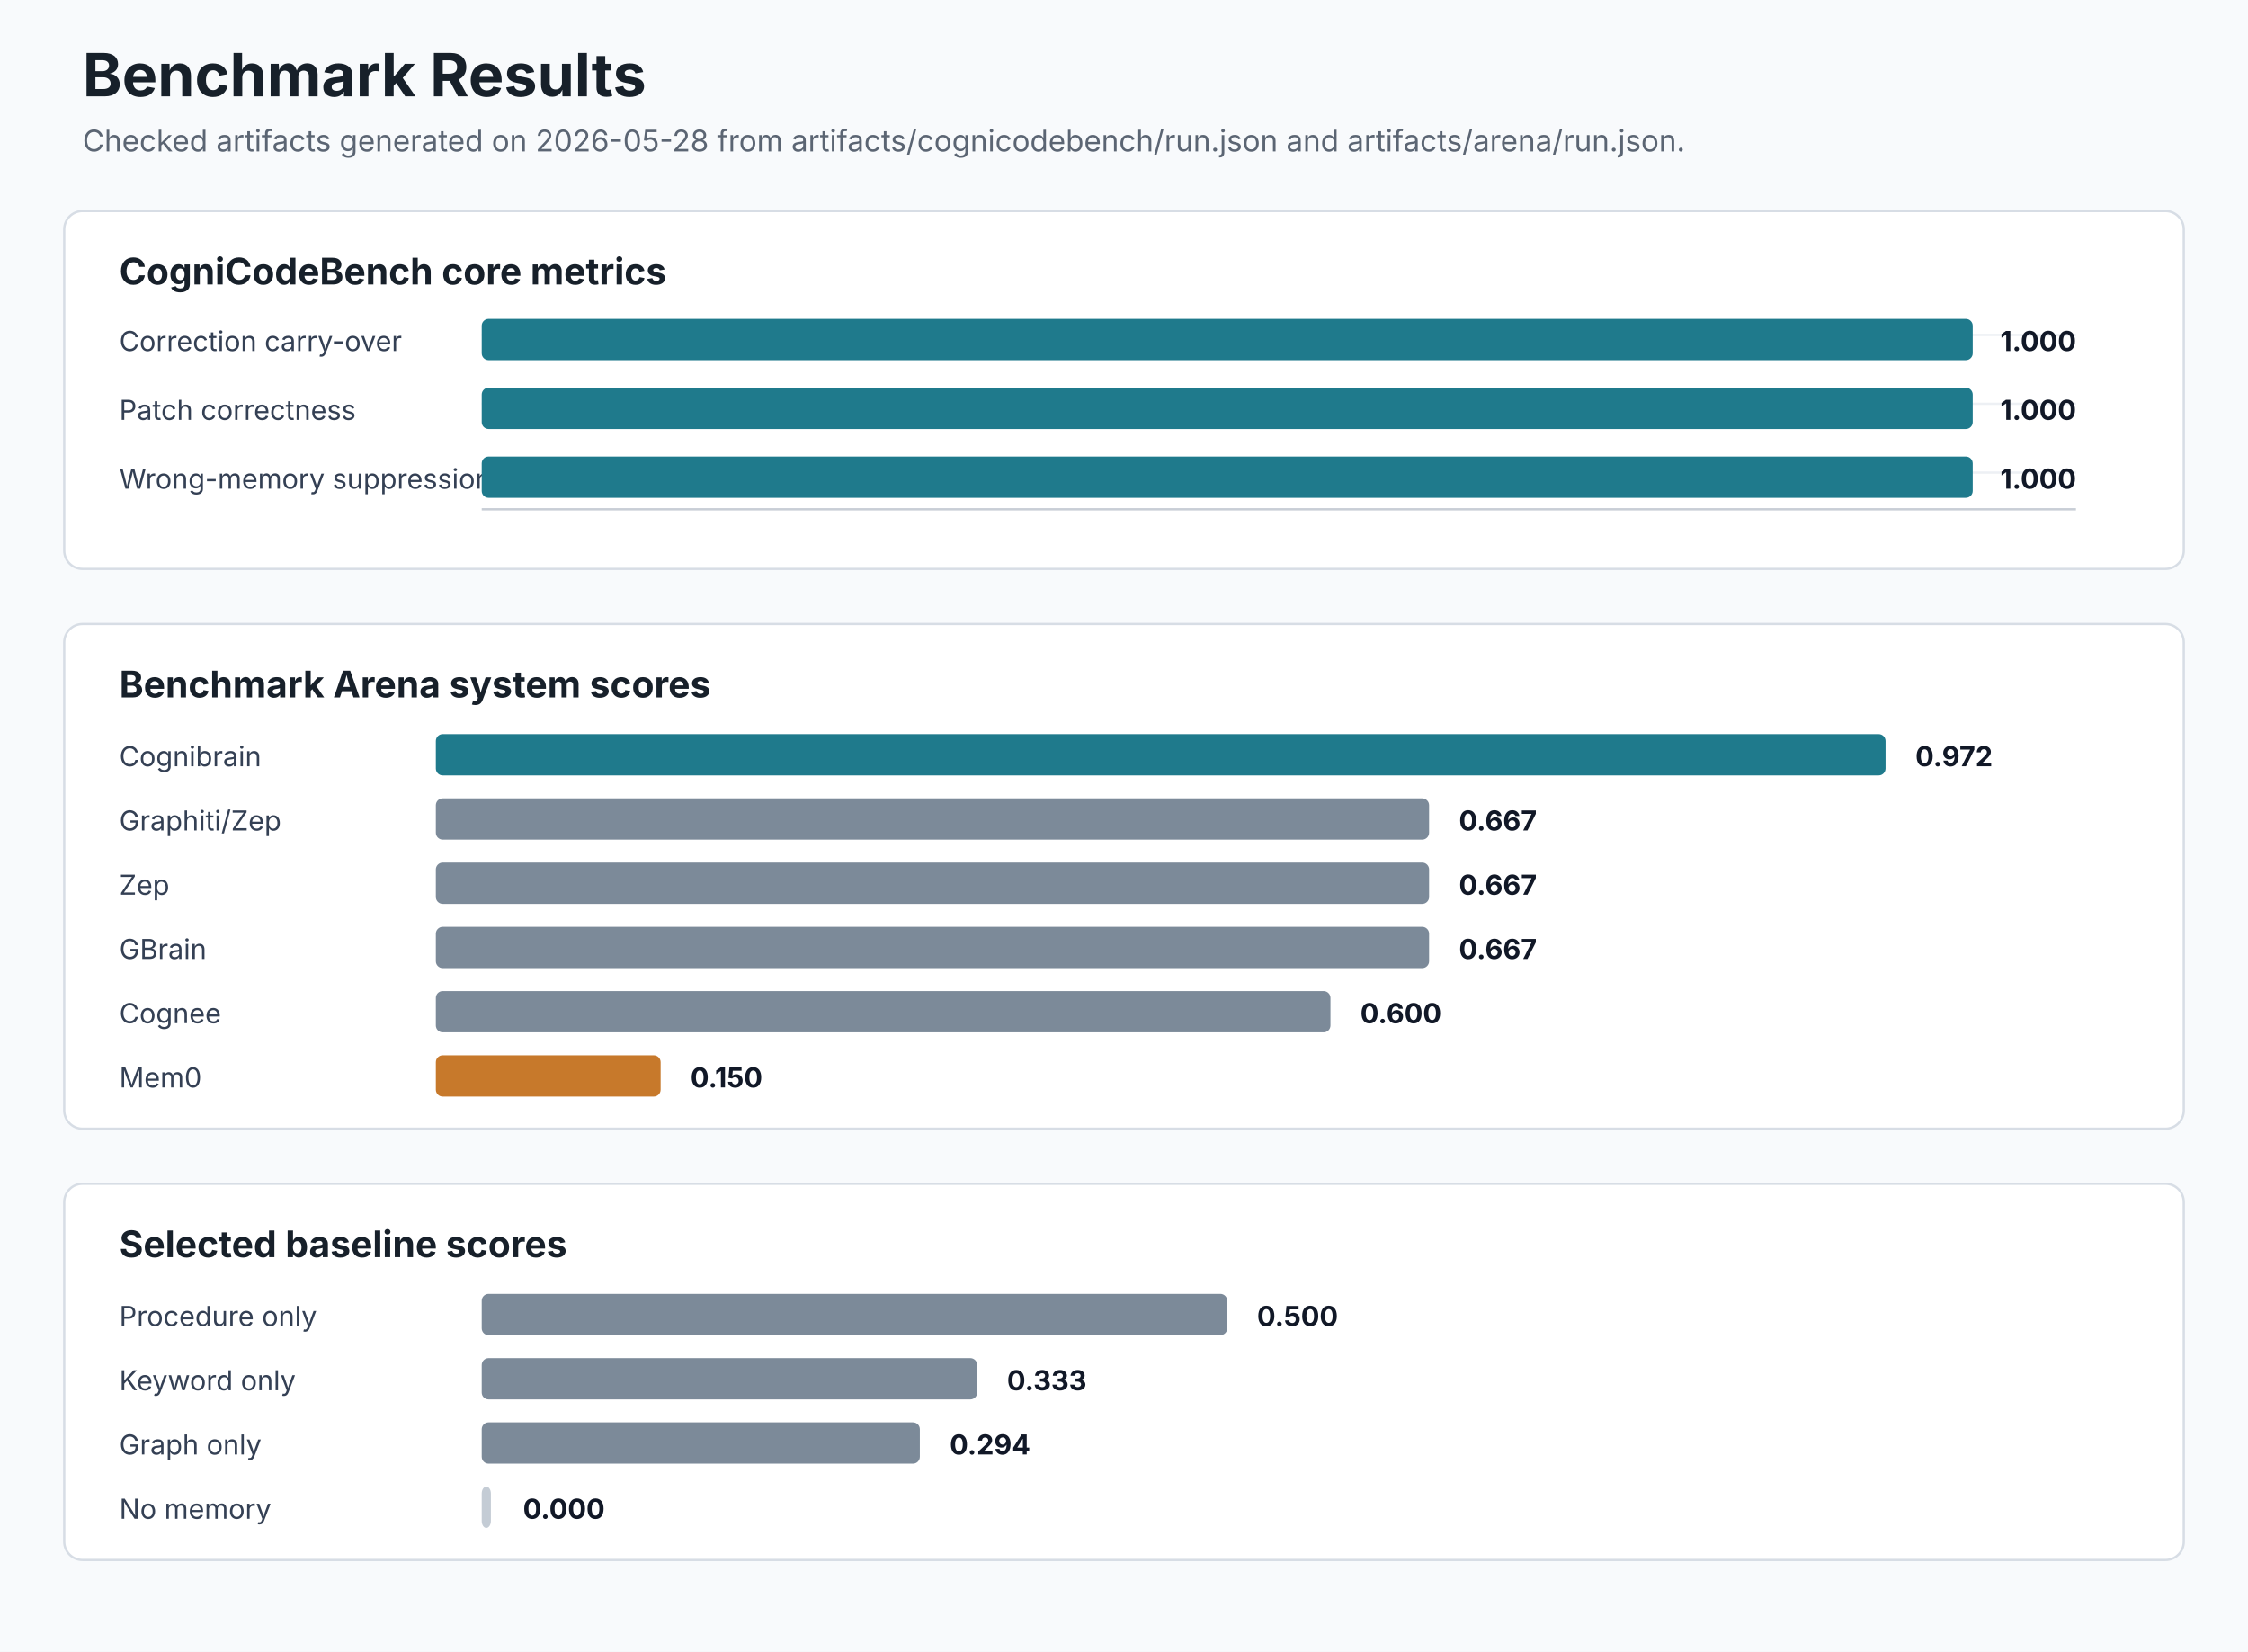
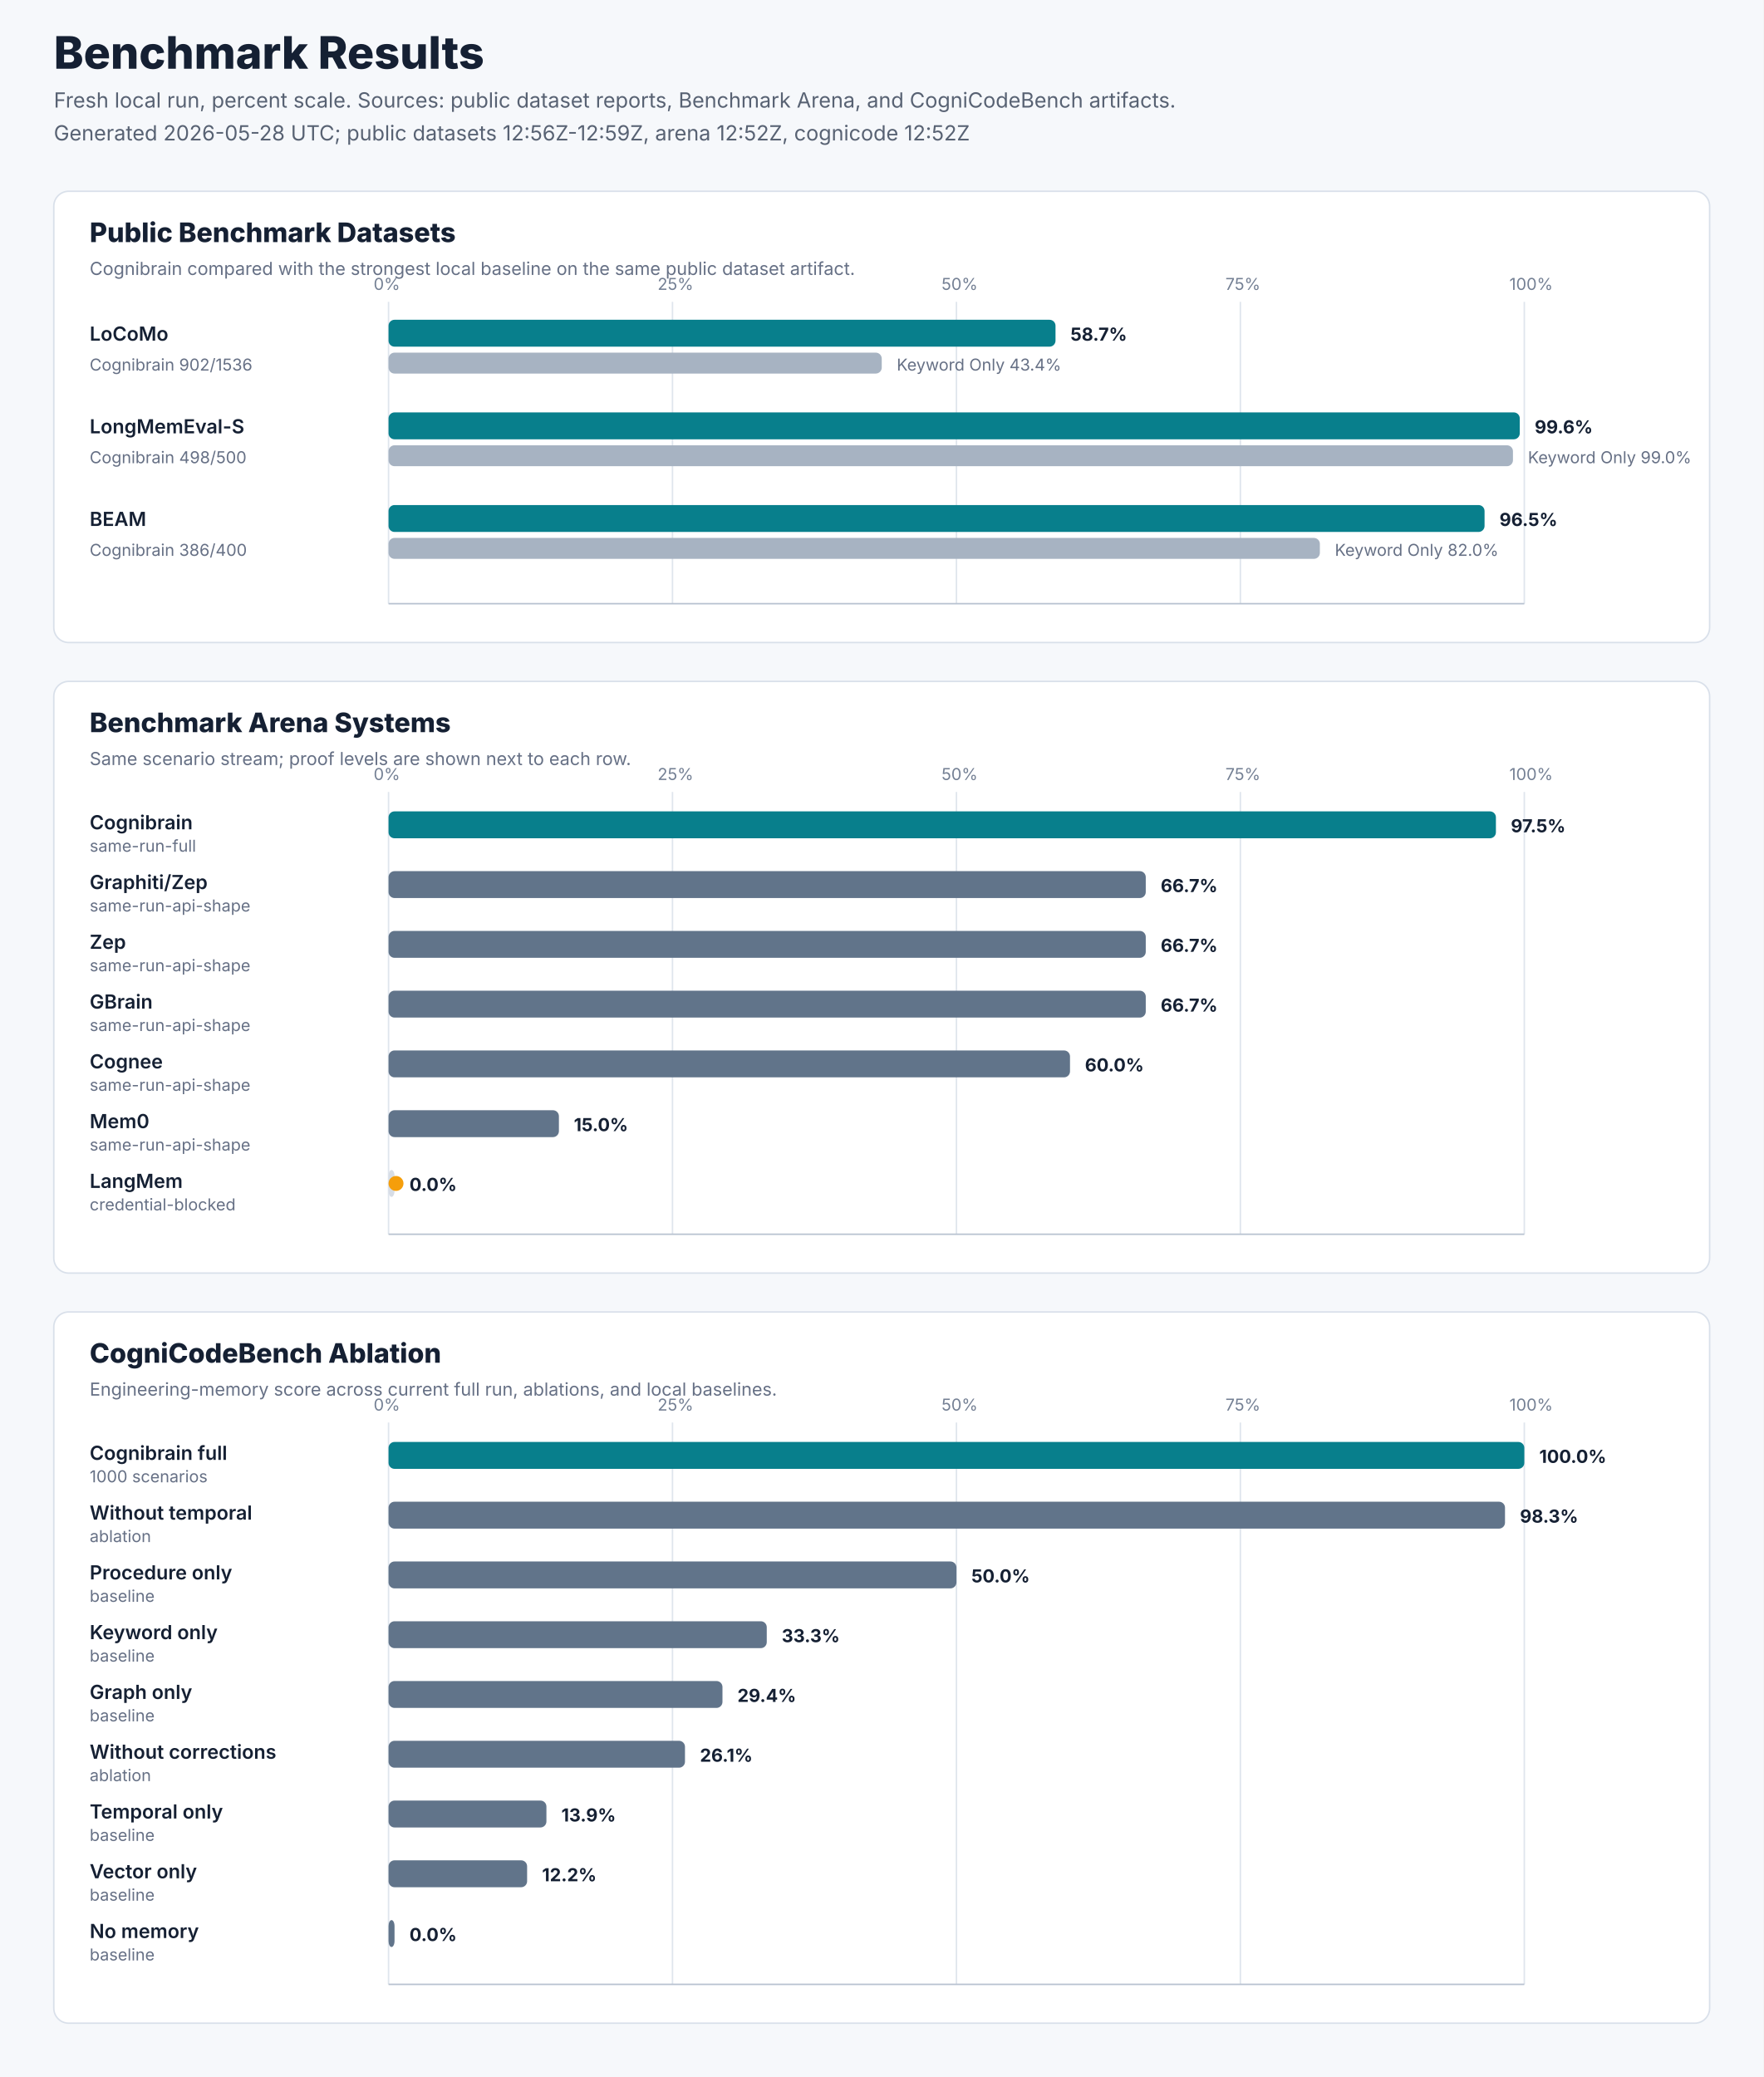
- <svg xmlns="http://www.w3.org/2000/svg" width="980" height="720" viewBox="0 0 980 720" role="img" aria-labelledby="title desc">
+ <svg xmlns="http://www.w3.org/2000/svg" width="1180" height="1390" viewBox="0 0 1180 1390" role="img" aria-labelledby="title desc">
  <style>
-     text { font-family: ui-sans-serif, system-ui, -apple-system, BlinkMacSystemFont, "Segoe UI", sans-serif; fill: #17202a; }
-     .title { font-size: 26px; font-weight: 700; }
-     .sub { font-size: 13px; fill: #5b6573; }
-     .axis { stroke: #c8ced6; stroke-width: 1; }
-     .grid { stroke: #edf0f4; stroke-width: 1; }
-     .label { font-size: 12px; fill: #344054; }
-     .value { font-size: 12px; font-weight: 650; fill: #111827; }
-     .section { font-size: 16px; font-weight: 700; }
-     .bar-cb { fill: #1f7a8c; }
-     .bar-base { fill: #7c8a99; }
-     .bar-warn { fill: #c7792b; }
-     .bar-muted { fill: #c4ccd5; }
-     .panel { fill: #ffffff; stroke: #d7dde5; stroke-width: 1; rx: 8; }
-   </style>
-   <rect width="980" height="720" fill="#f8fafc" />
-   <text class="title" x="36" y="42">Benchmark Results</text>
-   <text class="sub" x="36" y="66">Checked artifacts generated on 2026-05-28 from artifacts/cognicodebench/run.json and artifacts/arena/run.json.</text>
-   <rect class="panel" x="28" y="92" width="924" height="156" />
-   <text class="section" x="52" y="124">CogniCodeBench core metrics</text>
-   <line class="grid" x1="210" y1="146" x2="905" y2="146" />
-   <line class="grid" x1="210" y1="176" x2="905" y2="176" />
-   <line class="grid" x1="210" y1="206" x2="905" y2="206" />
-   <line class="axis" x1="210" y1="222" x2="905" y2="222" />
-   <text class="label" x="52" y="153">Correction carry-over</text>
-   <rect class="bar-cb" x="210" y="139" width="650" height="18" rx="3" />
-   <text class="value" x="872" y="153">1.000</text>
-   <text class="label" x="52" y="183">Patch correctness</text>
-   <rect class="bar-cb" x="210" y="169" width="650" height="18" rx="3" />
-   <text class="value" x="872" y="183">1.000</text>
-   <text class="label" x="52" y="213">Wrong-memory suppression</text>
-   <rect class="bar-cb" x="210" y="199" width="650" height="18" rx="3" />
-   <text class="value" x="872" y="213">1.000</text>
-   <rect class="panel" x="28" y="272" width="924" height="220" />
-   <text class="section" x="52" y="304">Benchmark Arena system scores</text>
-   <text class="label" x="52" y="334">Cognibrain</text>
-   <rect class="bar-cb" x="190" y="320" width="632" height="18" rx="3" />
-   <text class="value" x="835" y="334">0.972</text>
-   <text class="label" x="52" y="362">Graphiti/Zep</text>
-   <rect class="bar-base" x="190" y="348" width="433" height="18" rx="3" />
-   <text class="value" x="636" y="362">0.667</text>
-   <text class="label" x="52" y="390">Zep</text>
-   <rect class="bar-base" x="190" y="376" width="433" height="18" rx="3" />
-   <text class="value" x="636" y="390">0.667</text>
-   <text class="label" x="52" y="418">GBrain</text>
-   <rect class="bar-base" x="190" y="404" width="433" height="18" rx="3" />
-   <text class="value" x="636" y="418">0.667</text>
-   <text class="label" x="52" y="446">Cognee</text>
-   <rect class="bar-base" x="190" y="432" width="390" height="18" rx="3" />
-   <text class="value" x="593" y="446">0.600</text>
-   <text class="label" x="52" y="474">Mem0</text>
-   <rect class="bar-warn" x="190" y="460" width="98" height="18" rx="3" />
-   <text class="value" x="301" y="474">0.150</text>
-   <rect class="panel" x="28" y="516" width="924" height="164" />
-   <text class="section" x="52" y="548">Selected baseline scores</text>
-   <text class="label" x="52" y="578">Procedure only</text>
-   <rect class="bar-base" x="210" y="564" width="325" height="18" rx="3" />
-   <text class="value" x="548" y="578">0.500</text>
-   <text class="label" x="52" y="606">Keyword only</text>
-   <rect class="bar-base" x="210" y="592" width="216" height="18" rx="3" />
-   <text class="value" x="439" y="606">0.333</text>
-   <text class="label" x="52" y="634">Graph only</text>
-   <rect class="bar-base" x="210" y="620" width="191" height="18" rx="3" />
-   <text class="value" x="414" y="634">0.294</text>
-   <text class="label" x="52" y="662">No memory</text>
-   <rect class="bar-muted" x="210" y="648" width="4" height="18" rx="3" />
-   <text class="value" x="228" y="662">0.000</text>
+       text { font-family: ui-sans-serif, system-ui, -apple-system, BlinkMacSystemFont, "Segoe UI", sans-serif; fill: #152033; }
+       .title { font-size: 30px; font-weight: 760; }
+       .subtitle { font-size: 14px; fill: #586273; }
+       .section-title { font-size: 18px; font-weight: 760; }
+       .section-note { font-size: 12px; fill: #667085; }
+       .label { font-size: 13px; font-weight: 620; }
+       .detail { font-size: 11px; fill: #667085; }
+       .tick { font-size: 11px; fill: #748094; }
+       .value { font-size: 12px; font-weight: 720; }
+       .grid { stroke: #dfe5ed; stroke-width: 1; }
+       .axis { stroke: #b8c2d0; stroke-width: 1; }
+       .panel { fill: #ffffff; stroke: #d9e0ea; stroke-width: 1; }
+       .bar-cognibrain { fill: #087f8c; }
+       .bar-comparison { fill: #61748a; }
+       .bar-baseline { fill: #a7b3c2; }
+       .bar-blocked { fill: #d7dde6; }
+       .marker { fill: #f59e0b; }
+     </style>
+   <rect width="1180" height="1390" fill="#f6f8fb" />
+   <text class="title" x="36" y="46">Benchmark Results</text>
+   <text class="subtitle" x="36" y="72">Fresh local run, percent scale. Sources: public dataset reports, Benchmark Arena, and CogniCodeBench artifacts.</text>
+   <text class="subtitle" x="36" y="94">Generated 2026-05-28 UTC; public datasets 12:56Z-12:59Z, arena 12:52Z, cognicode 12:52Z</text>
+   <rect class="panel" x="36" y="128" width="1108" height="302" rx="10" />
+   <text class="section-title" x="60" y="162">Public Benchmark Datasets</text>
+   <text class="section-note" x="60" y="184">Cognibrain compared with the strongest local baseline on the same public dataset artifact.</text>
+   <line class="grid" x1="260" y1="202" x2="260" y2="404" />
+   <text class="tick" x="250" y="194">0%</text>
+   <line class="grid" x1="450" y1="202" x2="450" y2="404" />
+   <text class="tick" x="440" y="194">25%</text>
+   <line class="grid" x1="640" y1="202" x2="640" y2="404" />
+   <text class="tick" x="630" y="194">50%</text>
+   <line class="grid" x1="830" y1="202" x2="830" y2="404" />
+   <text class="tick" x="820" y="194">75%</text>
+   <line class="grid" x1="1020" y1="202" x2="1020" y2="404" />
+   <text class="tick" x="1010" y="194">100%</text>
+   <line class="axis" x1="260" y1="404" x2="1020" y2="404" />
+   <text class="label" x="60" y="228">LoCoMo</text>
+   <text class="detail" x="60" y="248">Cognibrain 902/1536</text>
+   <rect class="bar-baseline" x="260" y="236" width="330.026" height="14" rx="4" />
+   <rect class="bar-cognibrain" x="260" y="214" width="446.302" height="18" rx="4" />
+   <text class="value" x="716.302" y="228">58.7%</text>
+   <text class="detail" x="600.026" y="248">Keyword Only 43.4%</text>
+   <text class="label" x="60" y="290">LongMemEval-S</text>
+   <text class="detail" x="60" y="310">Cognibrain 498/500</text>
+   <rect class="bar-baseline" x="260" y="298" width="752.4" height="14" rx="4" />
+   <rect class="bar-cognibrain" x="260" y="276" width="756.96" height="18" rx="4" />
+   <text class="value" x="1026.96" y="290">99.6%</text>
+   <text class="detail" x="1022.4" y="310">Keyword Only 99.0%</text>
+   <text class="label" x="60" y="352">BEAM</text>
+   <text class="detail" x="60" y="372">Cognibrain 386/400</text>
+   <rect class="bar-baseline" x="260" y="360" width="623.2" height="14" rx="4" />
+   <rect class="bar-cognibrain" x="260" y="338" width="733.4" height="18" rx="4" />
+   <text class="value" x="1003.4" y="352">96.5%</text>
+   <text class="detail" x="893.2" y="372">Keyword Only 82.0%</text>
+   <rect class="panel" x="36" y="456" width="1108" height="396" rx="10" />
+   <text class="section-title" x="60" y="490">Benchmark Arena Systems</text>
+   <text class="section-note" x="60" y="512">Same scenario stream; proof levels are shown next to each row.</text>
+   <line class="grid" x1="260" y1="530" x2="260" y2="826" />
+   <text class="tick" x="250" y="522">0%</text>
+   <line class="grid" x1="450" y1="530" x2="450" y2="826" />
+   <text class="tick" x="440" y="522">25%</text>
+   <line class="grid" x1="640" y1="530" x2="640" y2="826" />
+   <text class="tick" x="630" y="522">50%</text>
+   <line class="grid" x1="830" y1="530" x2="830" y2="826" />
+   <text class="tick" x="820" y="522">75%</text>
+   <line class="grid" x1="1020" y1="530" x2="1020" y2="826" />
+   <text class="tick" x="1010" y="522">100%</text>
+   <line class="axis" x1="260" y1="826" x2="1020" y2="826" />
+   <text class="label" x="60" y="555">Cognibrain</text>
+   <text class="detail" x="60" y="570">same-run-full</text>
+   <rect class="bar-cognibrain" x="260" y="543" width="741" height="18" rx="4" />
+   <text class="value" x="1011" y="557">97.5%</text>
+   <text class="label" x="60" y="595">Graphiti/Zep</text>
+   <text class="detail" x="60" y="610">same-run-api-shape</text>
+   <rect class="bar-comparison" x="260" y="583" width="506.692" height="18" rx="4" />
+   <text class="value" x="776.692" y="597">66.7%</text>
+   <text class="label" x="60" y="635">Zep</text>
+   <text class="detail" x="60" y="650">same-run-api-shape</text>
+   <rect class="bar-comparison" x="260" y="623" width="506.692" height="18" rx="4" />
+   <text class="value" x="776.692" y="637">66.7%</text>
+   <text class="label" x="60" y="675">GBrain</text>
+   <text class="detail" x="60" y="690">same-run-api-shape</text>
+   <rect class="bar-comparison" x="260" y="663" width="506.692" height="18" rx="4" />
+   <text class="value" x="776.692" y="677">66.7%</text>
+   <text class="label" x="60" y="715">Cognee</text>
+   <text class="detail" x="60" y="730">same-run-api-shape</text>
+   <rect class="bar-comparison" x="260" y="703" width="456" height="18" rx="4" />
+   <text class="value" x="726" y="717">60.0%</text>
+   <text class="label" x="60" y="755">Mem0</text>
+   <text class="detail" x="60" y="770">same-run-api-shape</text>
+   <rect class="bar-comparison" x="260" y="743" width="114" height="18" rx="4" />
+   <text class="value" x="384" y="757">15.0%</text>
+   <text class="label" x="60" y="795">LangMem</text>
+   <text class="detail" x="60" y="810">credential-blocked</text>
+   <rect class="bar-blocked" x="260" y="783" width="4" height="18" rx="4" />
+   <circle class="marker" cx="265" cy="792" r="5" />
+   <text class="value" x="274" y="797">0.0%</text>
+   <rect class="panel" x="36" y="878" width="1108" height="476" rx="10" />
+   <text class="section-title" x="60" y="912">CogniCodeBench Ablation</text>
+   <text class="section-note" x="60" y="934">Engineering-memory score across current full run, ablations, and local baselines.</text>
+   <line class="grid" x1="260" y1="952" x2="260" y2="1328" />
+   <text class="tick" x="250" y="944">0%</text>
+   <line class="grid" x1="450" y1="952" x2="450" y2="1328" />
+   <text class="tick" x="440" y="944">25%</text>
+   <line class="grid" x1="640" y1="952" x2="640" y2="1328" />
+   <text class="tick" x="630" y="944">50%</text>
+   <line class="grid" x1="830" y1="952" x2="830" y2="1328" />
+   <text class="tick" x="820" y="944">75%</text>
+   <line class="grid" x1="1020" y1="952" x2="1020" y2="1328" />
+   <text class="tick" x="1010" y="944">100%</text>
+   <line class="axis" x1="260" y1="1328" x2="1020" y2="1328" />
+   <text class="label" x="60" y="977">Cognibrain full</text>
+   <text class="detail" x="60" y="992">1000 scenarios</text>
+   <rect class="bar-cognibrain" x="260" y="965" width="760" height="18" rx="4" />
+   <text class="value" x="1030" y="979">100.0%</text>
+   <text class="label" x="60" y="1017">Without temporal</text>
+   <text class="detail" x="60" y="1032">ablation</text>
+   <rect class="bar-comparison" x="260" y="1005" width="747.08" height="18" rx="4" />
+   <text class="value" x="1017.08" y="1019">98.3%</text>
+   <text class="label" x="60" y="1057">Procedure only</text>
+   <text class="detail" x="60" y="1072">baseline</text>
+   <rect class="bar-comparison" x="260" y="1045" width="380" height="18" rx="4" />
+   <text class="value" x="650" y="1059">50.0%</text>
+   <text class="label" x="60" y="1097">Keyword only</text>
+   <text class="detail" x="60" y="1112">baseline</text>
+   <rect class="bar-comparison" x="260" y="1085" width="253.08" height="18" rx="4" />
+   <text class="value" x="523.08" y="1099">33.3%</text>
+   <text class="label" x="60" y="1137">Graph only</text>
+   <text class="detail" x="60" y="1152">baseline</text>
+   <rect class="bar-comparison" x="260" y="1125" width="223.44" height="18" rx="4" />
+   <text class="value" x="493.44" y="1139">29.4%</text>
+   <text class="label" x="60" y="1177">Without corrections</text>
+   <text class="detail" x="60" y="1192">ablation</text>
+   <rect class="bar-comparison" x="260" y="1165" width="198.36" height="18" rx="4" />
+   <text class="value" x="468.36" y="1179">26.1%</text>
+   <text class="label" x="60" y="1217">Temporal only</text>
+   <text class="detail" x="60" y="1232">baseline</text>
+   <rect class="bar-comparison" x="260" y="1205" width="105.64" height="18" rx="4" />
+   <text class="value" x="375.64" y="1219">13.9%</text>
+   <text class="label" x="60" y="1257">Vector only</text>
+   <text class="detail" x="60" y="1272">baseline</text>
+   <rect class="bar-comparison" x="260" y="1245" width="92.72" height="18" rx="4" />
+   <text class="value" x="362.72" y="1259">12.2%</text>
+   <text class="label" x="60" y="1297">No memory</text>
+   <text class="detail" x="60" y="1312">baseline</text>
+   <rect class="bar-comparison" x="260" y="1285" width="4" height="18" rx="4" />
+   <text class="value" x="274" y="1299">0.0%</text>
</svg>
